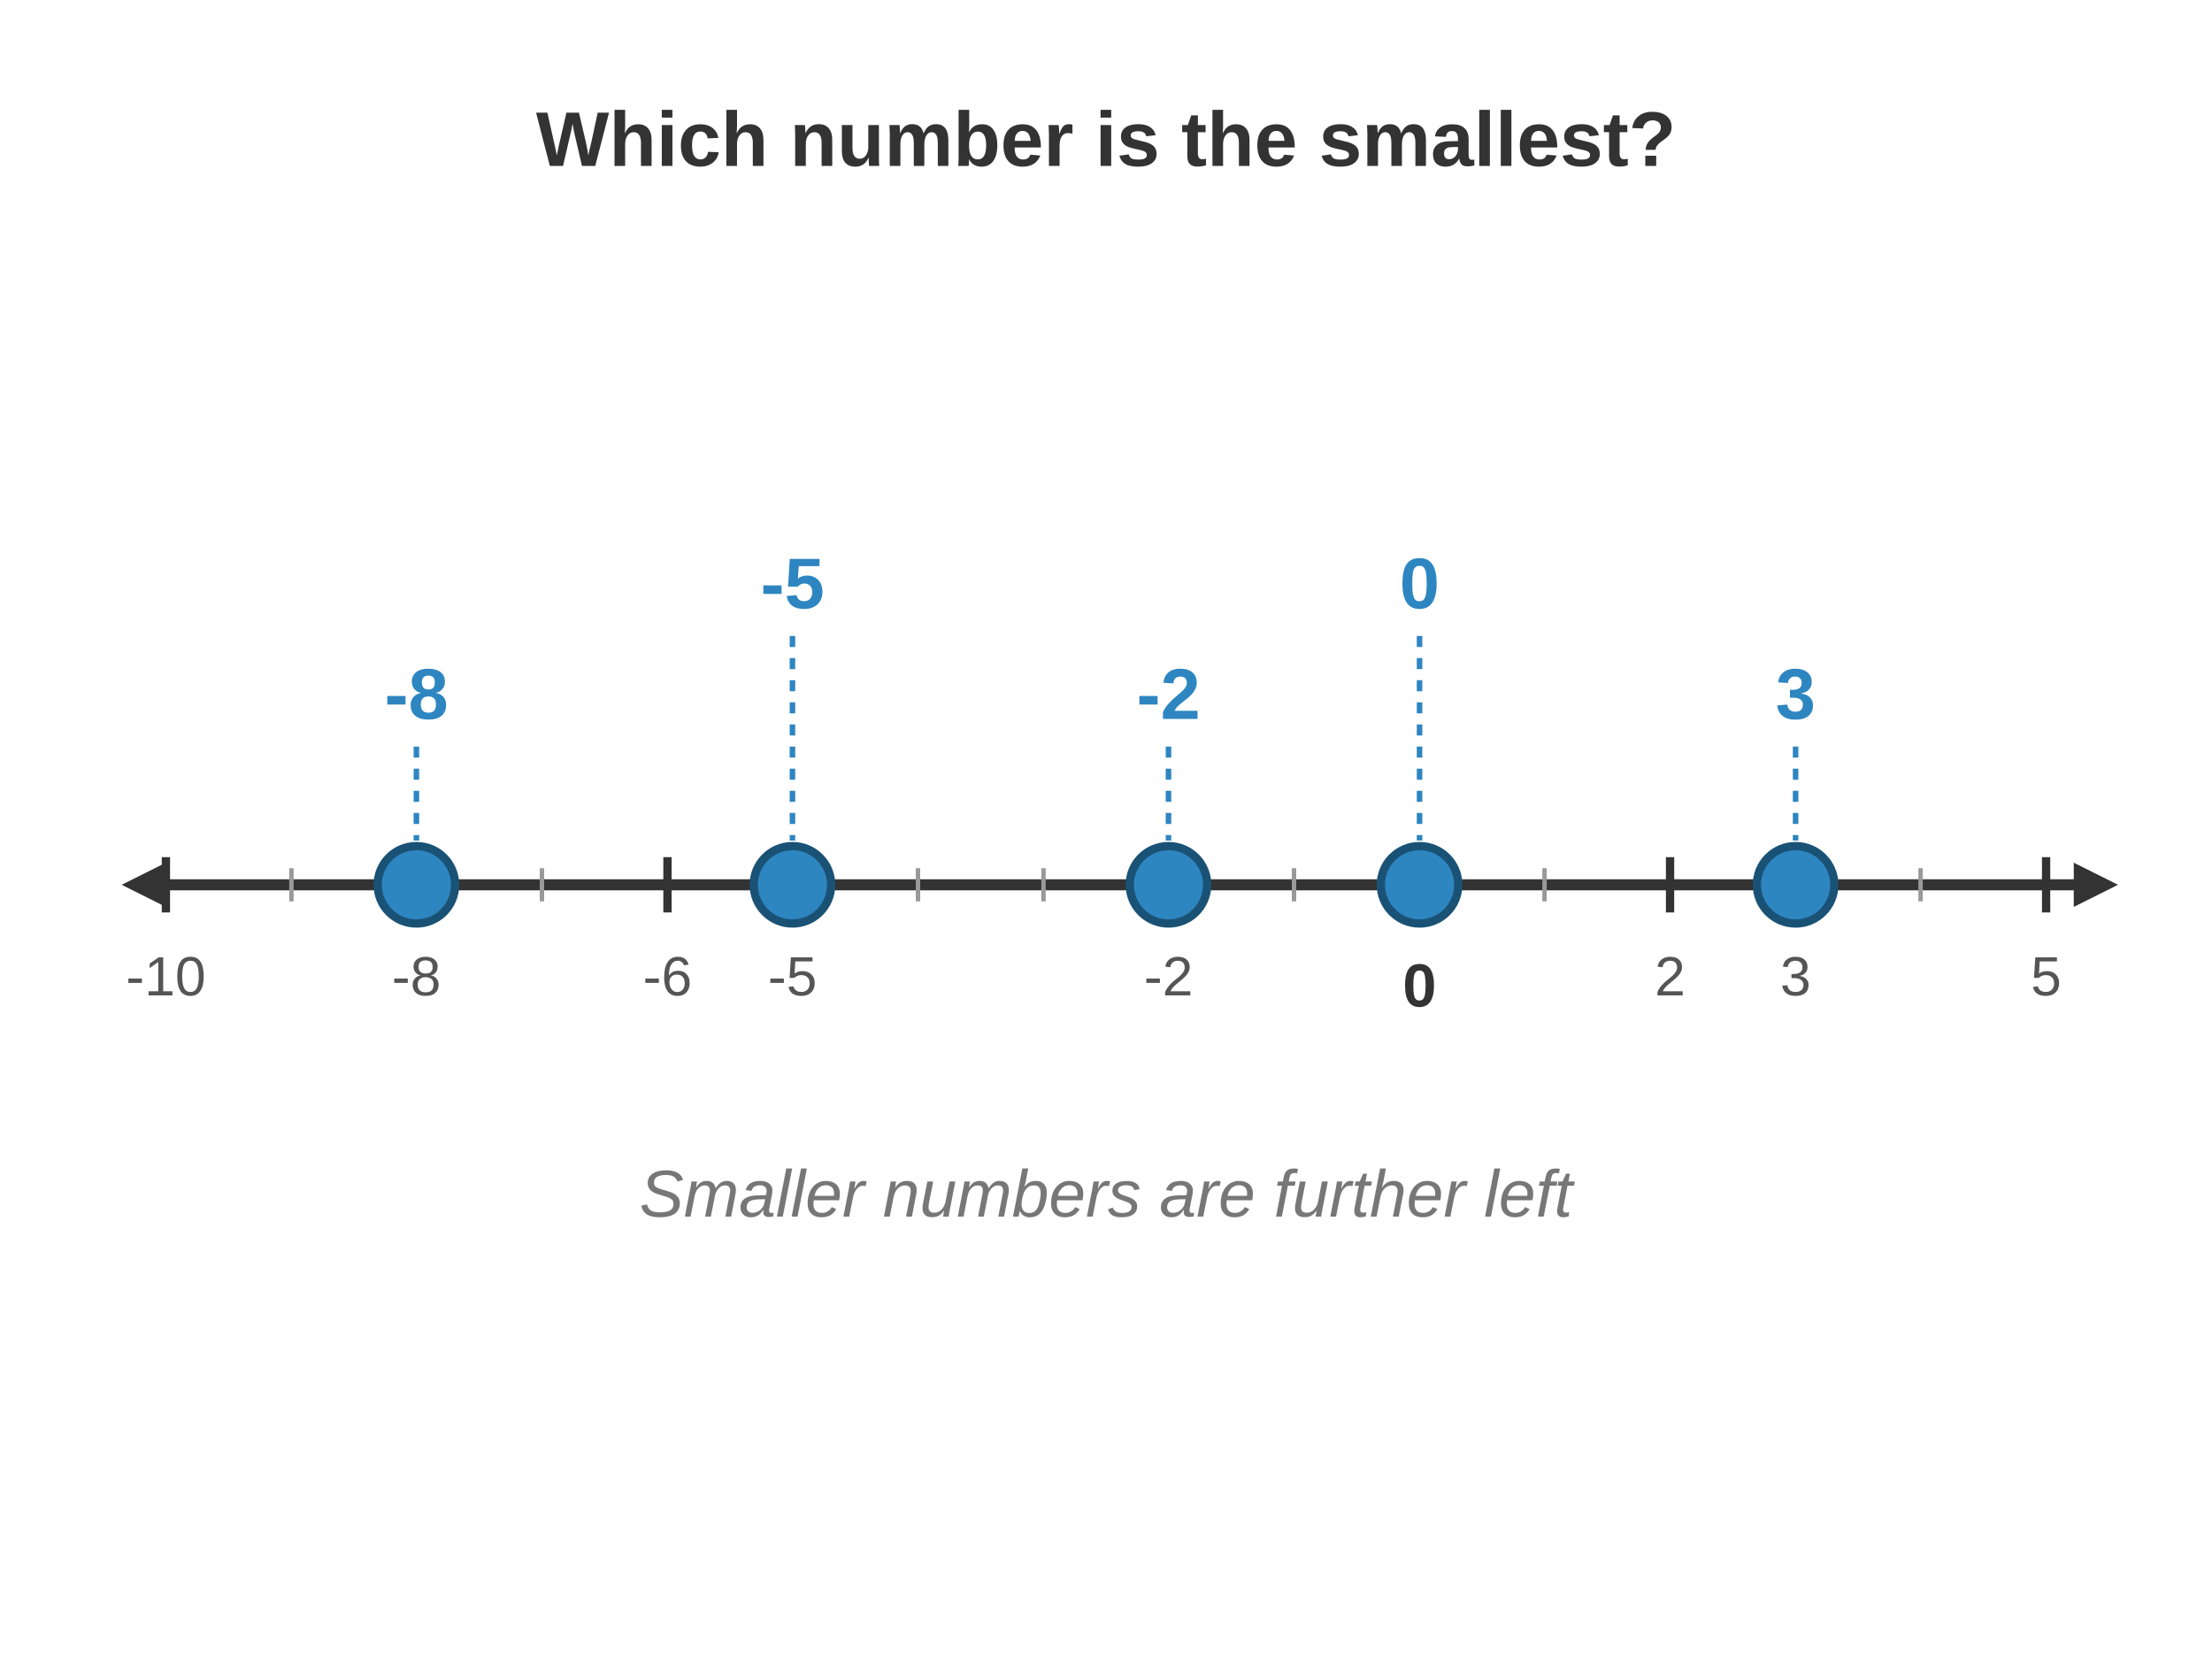
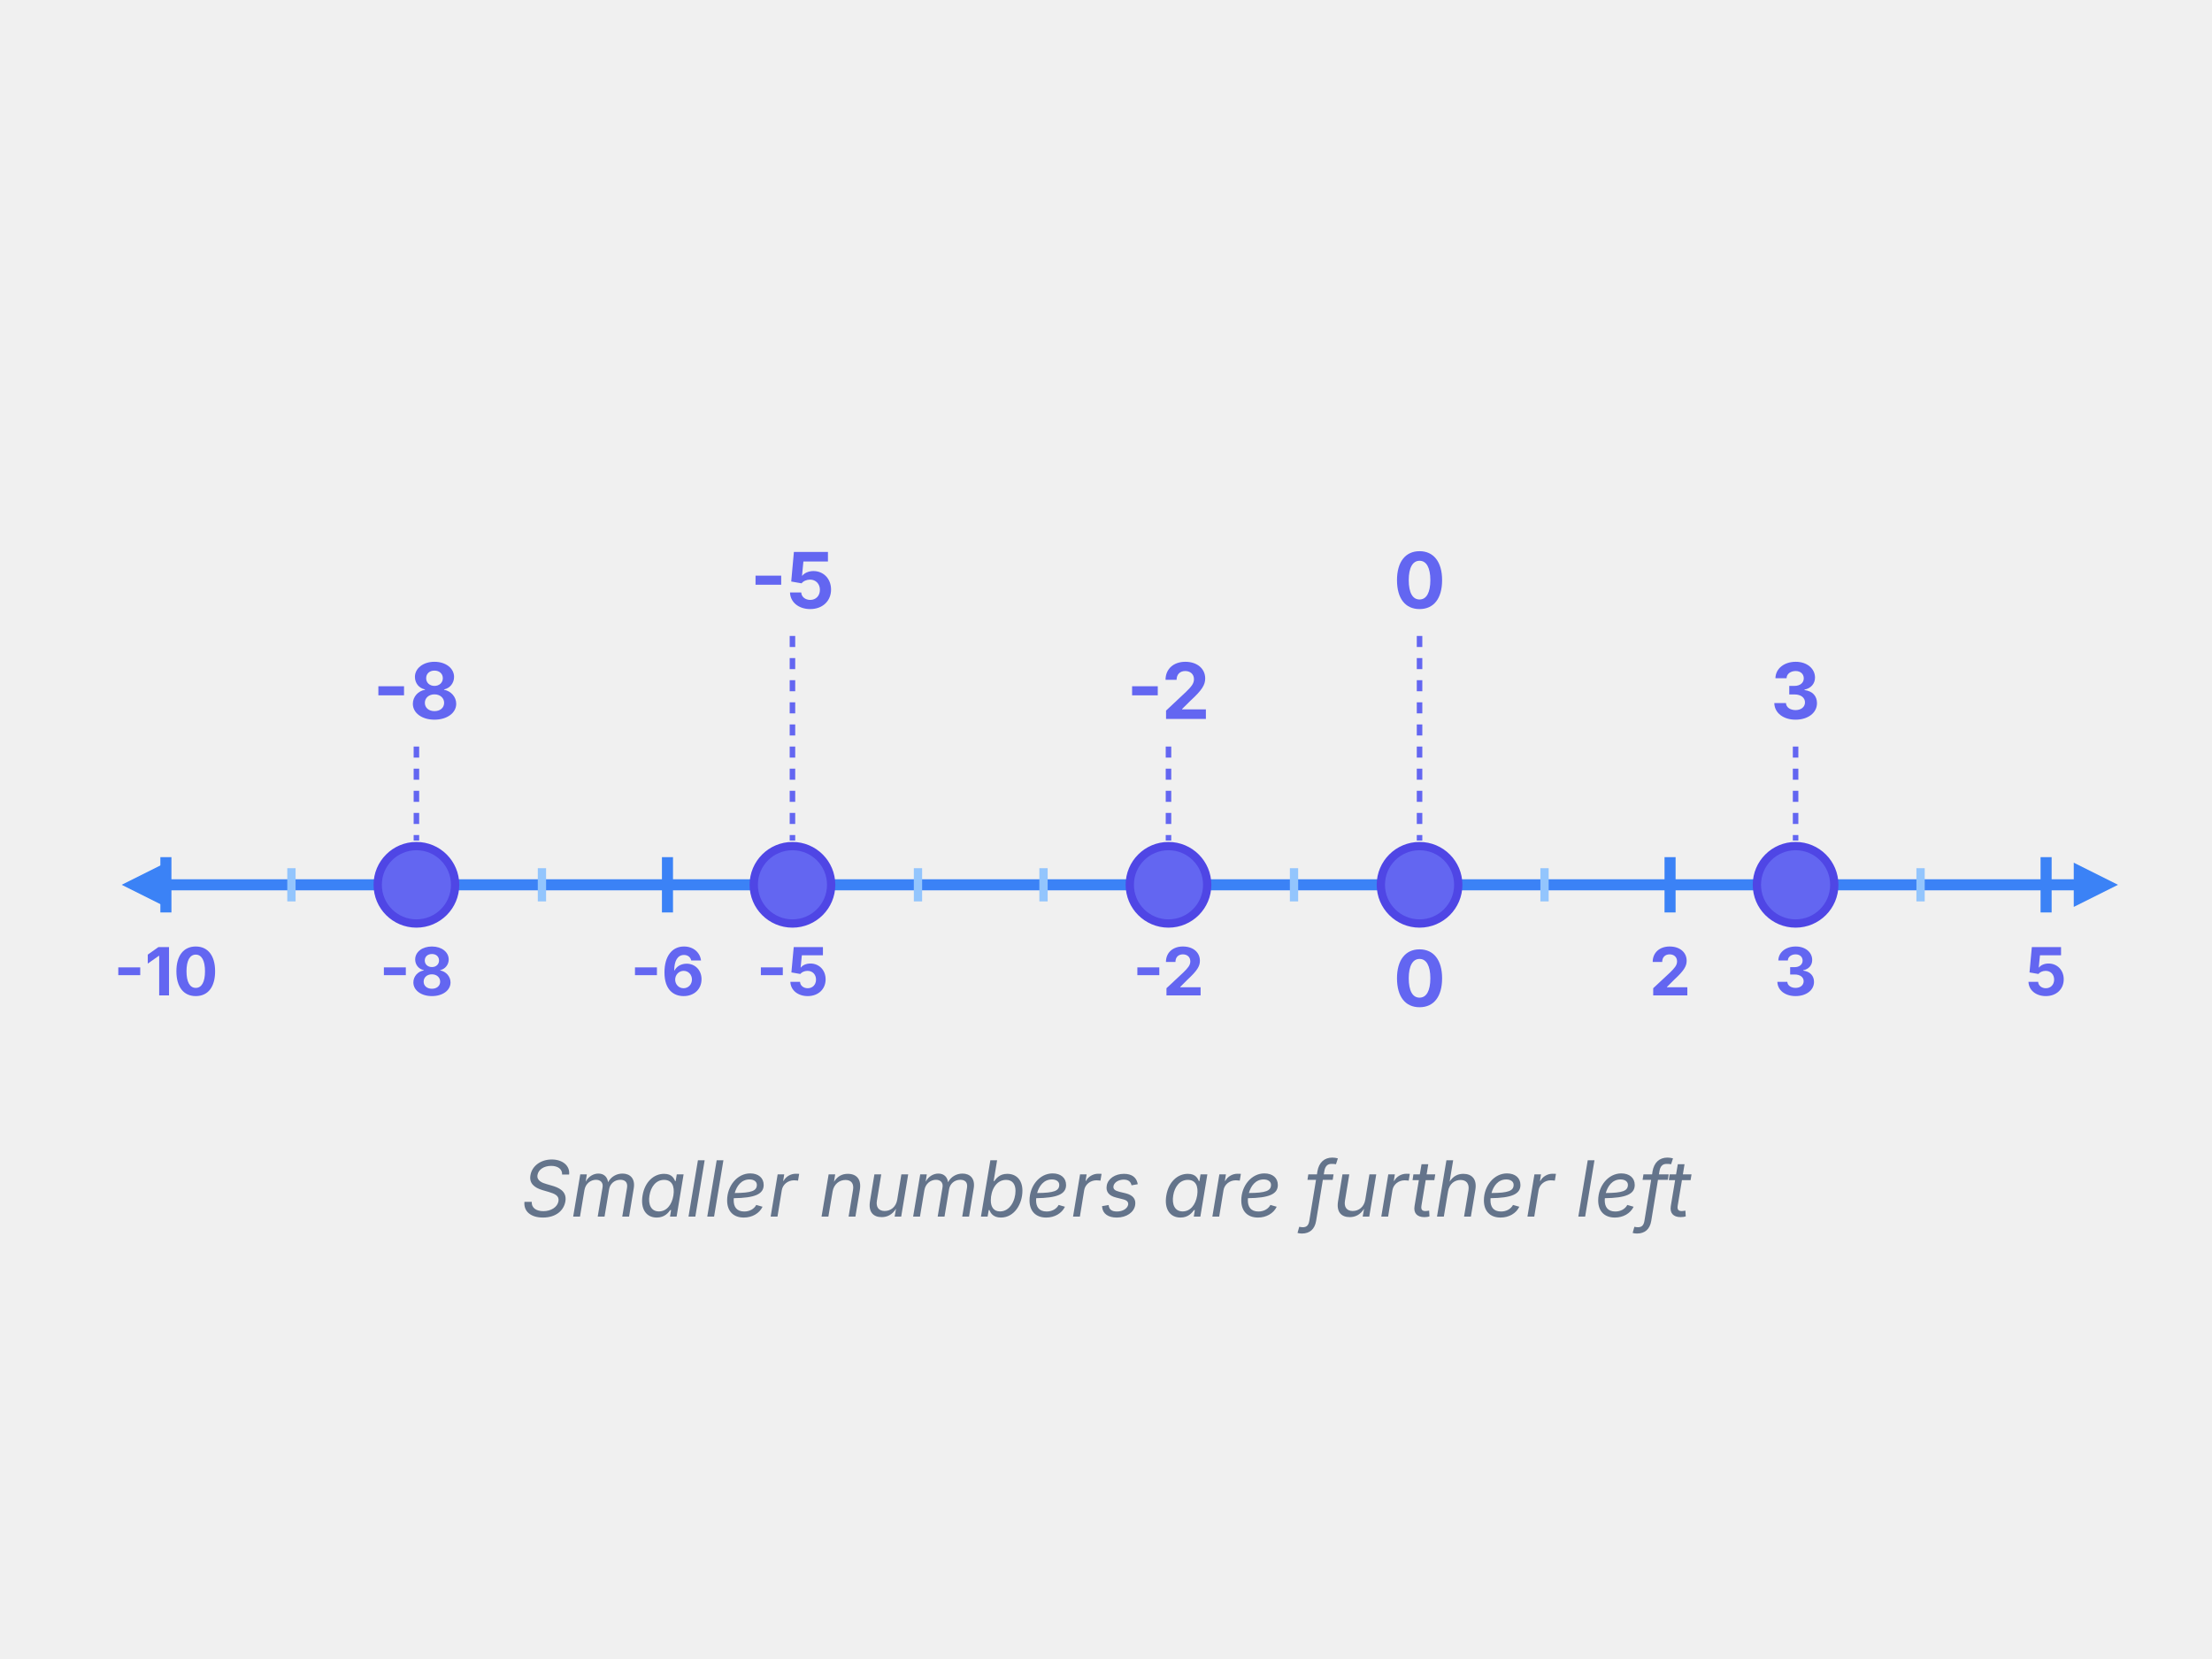
<svg xmlns="http://www.w3.org/2000/svg" width="400" height="300" viewBox="0 0 400 300">
-   <rect width="400" height="300" fill="white" />
-   <text x="200" y="30" text-anchor="middle" font-family="Arial" font-size="14" font-weight="bold" fill="#333">Which number is the smallest?</text>
-   <line x1="25" y1="160" x2="380" y2="160" stroke="#333" stroke-width="2" />
-   <polygon points="22,160 30,156 30,164" fill="#333" />
-   <polygon points="383,160 375,156 375,164" fill="#333" />
-   <line x1="30" y1="155" x2="30" y2="165" stroke="#333" stroke-width="1.5" />
-   <text x="30" y="180" text-anchor="middle" font-family="Arial" font-size="10" fill="#555">-10</text>
-   <line x1="52.7" y1="157" x2="52.7" y2="163" stroke="#999" stroke-width="0.8" />
-   <line x1="75.3" y1="155" x2="75.3" y2="165" stroke="#333" stroke-width="1.5" />
-   <text x="75.3" y="180" text-anchor="middle" font-family="Arial" font-size="10" fill="#555">-8</text>
-   <line x1="98" y1="157" x2="98" y2="163" stroke="#999" stroke-width="0.8" />
-   <line x1="120.7" y1="155" x2="120.7" y2="165" stroke="#333" stroke-width="1.5" />
-   <text x="120.7" y="180" text-anchor="middle" font-family="Arial" font-size="10" fill="#555">-6</text>
-   <line x1="143.3" y1="155" x2="143.3" y2="165" stroke="#333" stroke-width="1.5" />
-   <text x="143.3" y="180" text-anchor="middle" font-family="Arial" font-size="10" fill="#555">-5</text>
-   <line x1="166" y1="157" x2="166" y2="163" stroke="#999" stroke-width="0.8" />
-   <line x1="188.7" y1="157" x2="188.7" y2="163" stroke="#999" stroke-width="0.8" />
-   <line x1="211.3" y1="155" x2="211.3" y2="165" stroke="#333" stroke-width="1.5" />
-   <text x="211.3" y="180" text-anchor="middle" font-family="Arial" font-size="10" fill="#555">-2</text>
-   <line x1="234" y1="157" x2="234" y2="163" stroke="#999" stroke-width="0.8" />
-   <line x1="256.7" y1="153" x2="256.7" y2="167" stroke="#333" stroke-width="2" />
-   <text x="256.7" y="182" text-anchor="middle" font-family="Arial" font-size="11" font-weight="bold" fill="#333">0</text>
-   <line x1="279.3" y1="157" x2="279.3" y2="163" stroke="#999" stroke-width="0.8" />
-   <line x1="302" y1="155" x2="302" y2="165" stroke="#333" stroke-width="1.5" />
-   <text x="302" y="180" text-anchor="middle" font-family="Arial" font-size="10" fill="#555">2</text>
-   <line x1="324.7" y1="155" x2="324.7" y2="165" stroke="#333" stroke-width="1.5" />
-   <text x="324.7" y="180" text-anchor="middle" font-family="Arial" font-size="10" fill="#555">3</text>
-   <line x1="347.3" y1="157" x2="347.3" y2="163" stroke="#999" stroke-width="0.8" />
-   <line x1="370" y1="155" x2="370" y2="165" stroke="#333" stroke-width="1.5" />
-   <text x="370" y="180" text-anchor="middle" font-family="Arial" font-size="10" fill="#555">5</text>
-   <circle cx="75.3" cy="160" r="7" fill="#2E86C1" stroke="#1A5276" stroke-width="1.5" />
-   <text x="75.3" y="130" text-anchor="middle" font-family="Arial" font-size="13" font-weight="bold" fill="#2E86C1">-8</text>
-   <line x1="75.3" y1="135" x2="75.3" y2="152" stroke="#2E86C1" stroke-width="1" stroke-dasharray="2,2" />
-   <circle cx="143.3" cy="160" r="7" fill="#2E86C1" stroke="#1A5276" stroke-width="1.5" />
-   <text x="143.3" y="110" text-anchor="middle" font-family="Arial" font-size="13" font-weight="bold" fill="#2E86C1">-5</text>
-   <line x1="143.3" y1="115" x2="143.3" y2="152" stroke="#2E86C1" stroke-width="1" stroke-dasharray="2,2" />
-   <circle cx="211.3" cy="160" r="7" fill="#2E86C1" stroke="#1A5276" stroke-width="1.5" />
-   <text x="211.3" y="130" text-anchor="middle" font-family="Arial" font-size="13" font-weight="bold" fill="#2E86C1">-2</text>
-   <line x1="211.3" y1="135" x2="211.3" y2="152" stroke="#2E86C1" stroke-width="1" stroke-dasharray="2,2" />
-   <circle cx="256.7" cy="160" r="7" fill="#2E86C1" stroke="#1A5276" stroke-width="1.5" />
-   <text x="256.7" y="110" text-anchor="middle" font-family="Arial" font-size="13" font-weight="bold" fill="#2E86C1">0</text>
-   <line x1="256.7" y1="115" x2="256.7" y2="152" stroke="#2E86C1" stroke-width="1" stroke-dasharray="2,2" />
-   <circle cx="324.7" cy="160" r="7" fill="#2E86C1" stroke="#1A5276" stroke-width="1.5" />
-   <text x="324.7" y="130" text-anchor="middle" font-family="Arial" font-size="13" font-weight="bold" fill="#2E86C1">3</text>
-   <line x1="324.7" y1="135" x2="324.7" y2="152" stroke="#2E86C1" stroke-width="1" stroke-dasharray="2,2" />
-   <text x="200" y="220" text-anchor="middle" font-family="Arial" font-size="12" fill="#777" font-style="italic">Smaller numbers are further left</text>
+   <line x1="25" y1="160" x2="380" y2="160" stroke="#3b82f6" stroke-width="2" />
+   <polygon points="22,160 30,156 30,164" fill="#3b82f6" />
+   <polygon points="383,160 375,156 375,164" fill="#3b82f6" />
+   <line x1="30" y1="155" x2="30" y2="165" stroke="#3b82f6" stroke-width="2" />
+   <text x="30" y="180" text-anchor="middle" font-family="system-ui, -apple-system, sans-serif" font-size="12" font-weight="bold" fill="#6366f1">-10</text>
+   <line x1="52.7" y1="157" x2="52.7" y2="163" stroke="#93c5fd" stroke-width="1.5" />
+   <line x1="75.3" y1="155" x2="75.3" y2="165" stroke="#3b82f6" stroke-width="2" />
+   <text x="75.3" y="180" text-anchor="middle" font-family="system-ui, -apple-system, sans-serif" font-size="12" font-weight="bold" fill="#6366f1">-8</text>
+   <line x1="98" y1="157" x2="98" y2="163" stroke="#93c5fd" stroke-width="1.5" />
+   <line x1="120.7" y1="155" x2="120.7" y2="165" stroke="#3b82f6" stroke-width="2" />
+   <text x="120.7" y="180" text-anchor="middle" font-family="system-ui, -apple-system, sans-serif" font-size="12" font-weight="bold" fill="#6366f1">-6</text>
+   <line x1="143.3" y1="155" x2="143.3" y2="165" stroke="#3b82f6" stroke-width="2" />
+   <text x="143.3" y="180" text-anchor="middle" font-family="system-ui, -apple-system, sans-serif" font-size="12" font-weight="bold" fill="#6366f1">-5</text>
+   <line x1="166" y1="157" x2="166" y2="163" stroke="#93c5fd" stroke-width="1.5" />
+   <line x1="188.7" y1="157" x2="188.7" y2="163" stroke="#93c5fd" stroke-width="1.5" />
+   <line x1="211.3" y1="155" x2="211.3" y2="165" stroke="#3b82f6" stroke-width="2" />
+   <text x="211.3" y="180" text-anchor="middle" font-family="system-ui, -apple-system, sans-serif" font-size="12" font-weight="bold" fill="#6366f1">-2</text>
+   <line x1="234" y1="157" x2="234" y2="163" stroke="#93c5fd" stroke-width="1.5" />
+   <line x1="256.7" y1="153" x2="256.7" y2="167" stroke="#3b82f6" stroke-width="2.5" />
+   <text x="256.7" y="182" text-anchor="middle" font-family="system-ui, -apple-system, sans-serif" font-size="14" font-weight="bold" fill="#6366f1">0</text>
+   <line x1="279.3" y1="157" x2="279.3" y2="163" stroke="#93c5fd" stroke-width="1.5" />
+   <line x1="302" y1="155" x2="302" y2="165" stroke="#3b82f6" stroke-width="2" />
+   <text x="302" y="180" text-anchor="middle" font-family="system-ui, -apple-system, sans-serif" font-size="12" font-weight="bold" fill="#6366f1">2</text>
+   <line x1="324.7" y1="155" x2="324.7" y2="165" stroke="#3b82f6" stroke-width="2" />
+   <text x="324.7" y="180" text-anchor="middle" font-family="system-ui, -apple-system, sans-serif" font-size="12" font-weight="bold" fill="#6366f1">3</text>
+   <line x1="347.3" y1="157" x2="347.3" y2="163" stroke="#93c5fd" stroke-width="1.5" />
+   <line x1="370" y1="155" x2="370" y2="165" stroke="#3b82f6" stroke-width="2" />
+   <text x="370" y="180" text-anchor="middle" font-family="system-ui, -apple-system, sans-serif" font-size="12" font-weight="bold" fill="#6366f1">5</text>
+   <circle cx="75.3" cy="160" r="7" fill="#6366f1" stroke="#4f46e5" stroke-width="1.5" />
+   <text x="75.3" y="130" text-anchor="middle" font-family="system-ui, -apple-system, sans-serif" font-size="14" font-weight="bold" fill="#6366f1">-8</text>
+   <line x1="75.3" y1="135" x2="75.3" y2="152" stroke="#6366f1" stroke-width="1" stroke-dasharray="2,2" />
+   <circle cx="143.3" cy="160" r="7" fill="#6366f1" stroke="#4f46e5" stroke-width="1.5" />
+   <text x="143.3" y="110" text-anchor="middle" font-family="system-ui, -apple-system, sans-serif" font-size="14" font-weight="bold" fill="#6366f1">-5</text>
+   <line x1="143.3" y1="115" x2="143.3" y2="152" stroke="#6366f1" stroke-width="1" stroke-dasharray="2,2" />
+   <circle cx="211.3" cy="160" r="7" fill="#6366f1" stroke="#4f46e5" stroke-width="1.5" />
+   <text x="211.3" y="130" text-anchor="middle" font-family="system-ui, -apple-system, sans-serif" font-size="14" font-weight="bold" fill="#6366f1">-2</text>
+   <line x1="211.3" y1="135" x2="211.3" y2="152" stroke="#6366f1" stroke-width="1" stroke-dasharray="2,2" />
+   <circle cx="256.7" cy="160" r="7" fill="#6366f1" stroke="#4f46e5" stroke-width="1.5" />
+   <text x="256.7" y="110" text-anchor="middle" font-family="system-ui, -apple-system, sans-serif" font-size="14" font-weight="bold" fill="#6366f1">0</text>
+   <line x1="256.7" y1="115" x2="256.7" y2="152" stroke="#6366f1" stroke-width="1" stroke-dasharray="2,2" />
+   <circle cx="324.7" cy="160" r="7" fill="#6366f1" stroke="#4f46e5" stroke-width="1.5" />
+   <text x="324.7" y="130" text-anchor="middle" font-family="system-ui, -apple-system, sans-serif" font-size="14" font-weight="bold" fill="#6366f1">3</text>
+   <line x1="324.7" y1="135" x2="324.7" y2="152" stroke="#6366f1" stroke-width="1" stroke-dasharray="2,2" />
+   <text x="200" y="220" text-anchor="middle" font-family="system-ui, -apple-system, sans-serif" font-size="14" fill="#64748b" font-style="italic">Smaller numbers are further left</text>
</svg>
